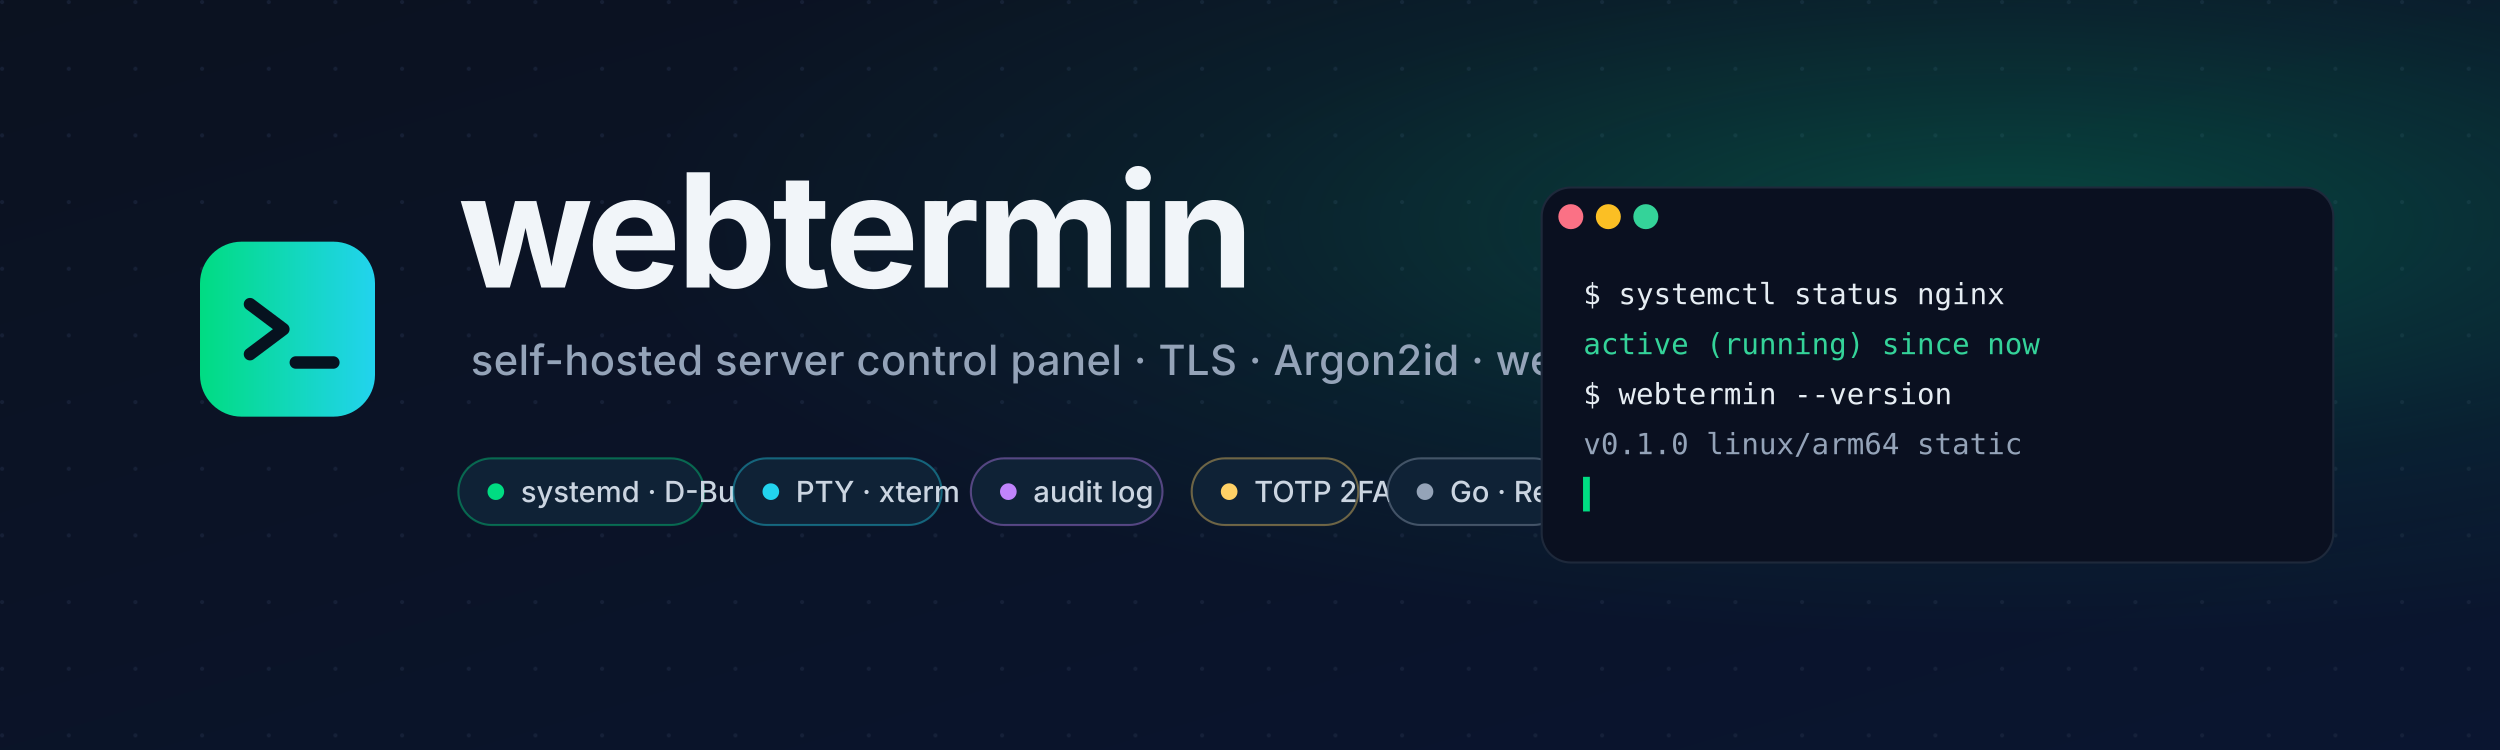
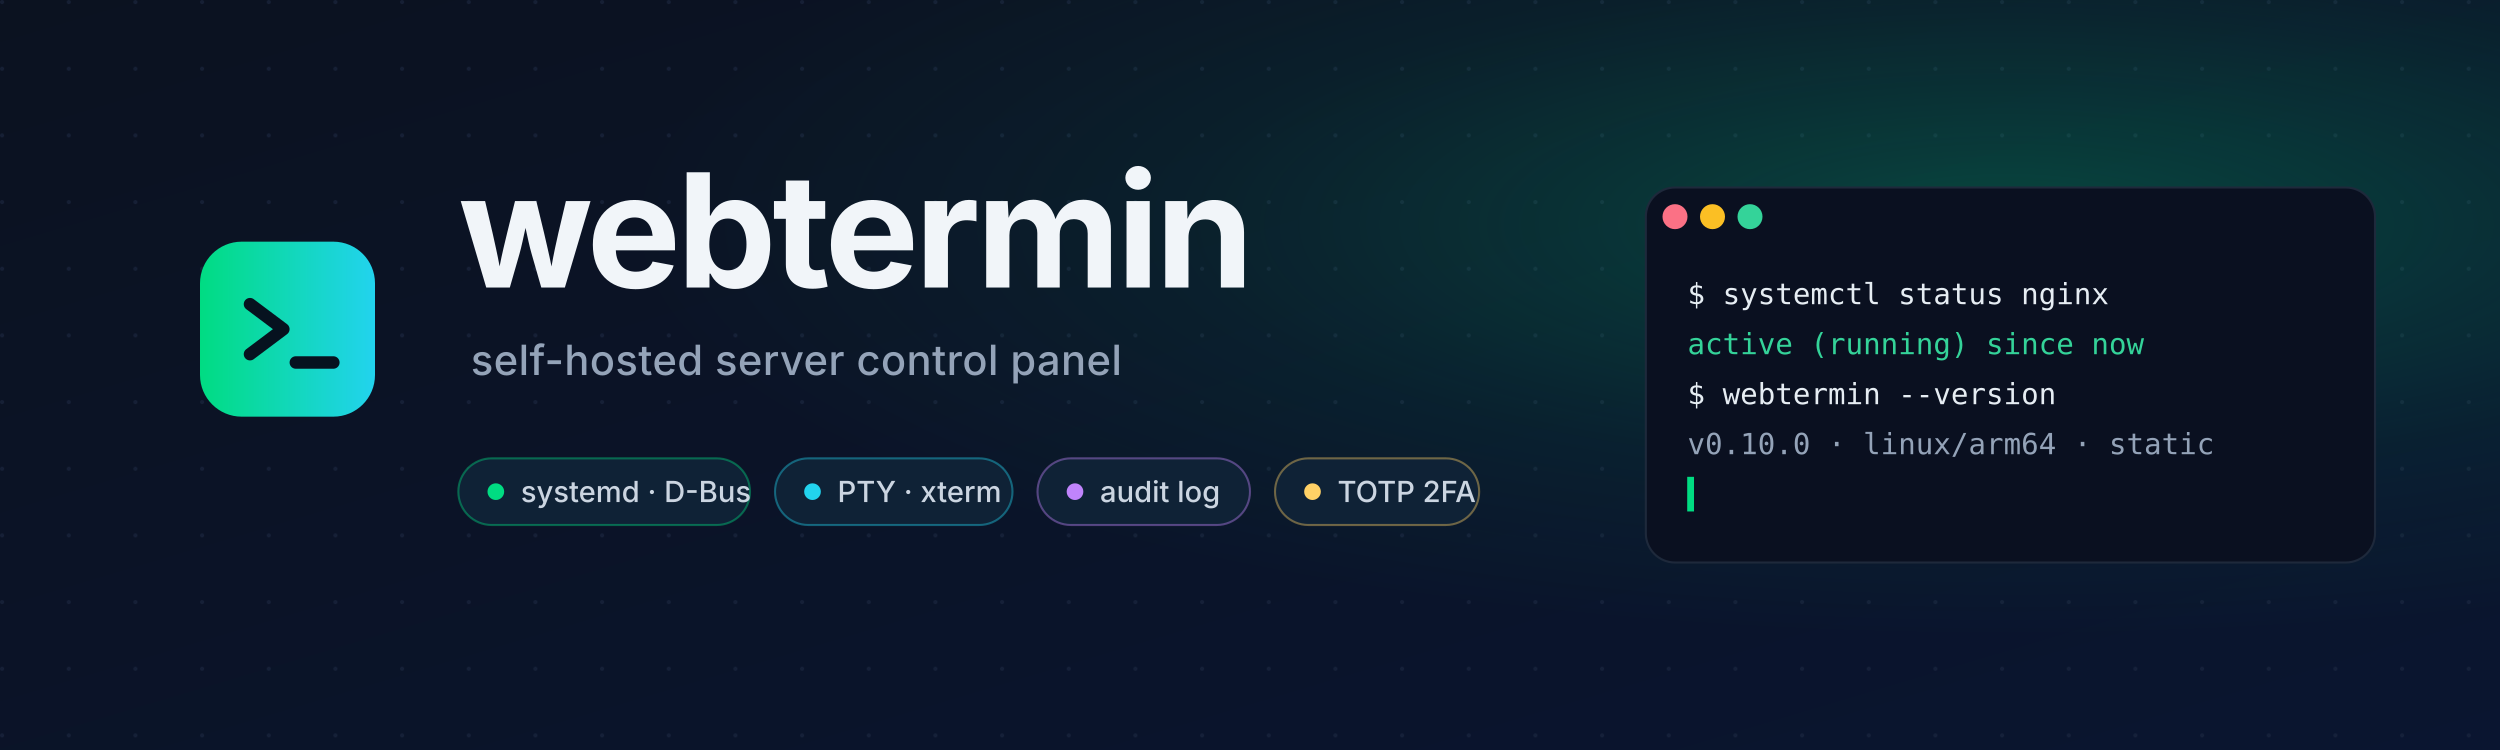
<svg xmlns="http://www.w3.org/2000/svg" viewBox="0 0 1200 360" role="img" aria-label="webtermin — beautiful, secure server control panel">
  <defs>
    <linearGradient id="bg" x1="0%" y1="0%" x2="100%" y2="100%">
      <stop offset="0%" stop-color="#0b1220" />
      <stop offset="100%" stop-color="#0a1530" />
    </linearGradient>
    <radialGradient id="glow" cx="80%" cy="30%" r="55%">
      <stop offset="0%" stop-color="#00DC82" stop-opacity="0.25" />
      <stop offset="60%" stop-color="#00DC82" stop-opacity="0.06" />
      <stop offset="100%" stop-color="#00DC82" stop-opacity="0" />
    </radialGradient>
    <pattern id="grid" width="32" height="32" patternUnits="userSpaceOnUse">
      <circle cx="1" cy="1" r="1" fill="#1f2a44" opacity="0.55" />
    </pattern>
    <linearGradient id="accent" x1="0%" y1="0%" x2="100%" y2="0%">
      <stop offset="0%" stop-color="#00DC82" />
      <stop offset="100%" stop-color="#22d3ee" />
    </linearGradient>
    <filter id="soft" x="-20%" y="-20%" width="140%" height="140%">
      <feGaussianBlur stdDeviation="6" />
    </filter>
  </defs>
  <rect width="1200" height="360" fill="url(#bg)" />
  <rect width="1200" height="360" fill="url(#grid)" />
  <rect width="1200" height="360" fill="url(#glow)" />
  <g transform="translate(96, 116)">
    <rect x="0" y="0" width="84" height="84" rx="20" fill="url(#accent)" />
    <rect x="0" y="0" width="84" height="84" rx="20" fill="#00DC82" opacity="0.0" />
    <g transform="translate(0,0)" fill="none" stroke="#06121f" stroke-width="6" stroke-linecap="round" stroke-linejoin="round">
      <polyline points="24,30 40,42 24,54" />
      <line x1="46" y1="58" x2="64" y2="58" />
    </g>
  </g>
  <g transform="translate(220, 138)" font-family="Inter, ui-sans-serif, system-ui, -apple-system, Segoe UI, Roboto, sans-serif">
    <text x="0" y="0" font-size="76" font-weight="700" fill="#f1f5f9" letter-spacing="-2">
      webtermin
    </text>
    <text x="6" y="42" font-size="20" font-weight="500" fill="#94a3b8" letter-spacing="0.2">
-       self-hosted server control panel · TLS · Argon2id · web terminal
+       self-hosted server control panel
    </text>
  </g>
  <g transform="translate(220, 220)" font-family="Inter, ui-sans-serif, system-ui, sans-serif" font-size="14" font-weight="500">
    <g transform="translate(0,0)">
-       <rect x="0" y="0" width="118" height="32" rx="16" fill="#0f2236" stroke="#00DC82" stroke-opacity="0.4" />
+       <rect x="0" y="0" width="140" height="32" rx="16" fill="#0f2236" stroke="#00DC82" stroke-opacity="0.4" />
      <circle cx="18" cy="16" r="4" fill="#00DC82" />
      <text x="30" y="21" fill="#cbd5e1">systemd · D-Bus</text>
    </g>
-     <g transform="translate(132,0)">
-       <rect x="0" y="0" width="100" height="32" rx="16" fill="#0f2236" stroke="#22d3ee" stroke-opacity="0.4" />
+     <g transform="translate(152,0)">
+       <rect x="0" y="0" width="114" height="32" rx="16" fill="#0f2236" stroke="#22d3ee" stroke-opacity="0.4" />
      <circle cx="18" cy="16" r="4" fill="#22d3ee" />
      <text x="30" y="21" fill="#cbd5e1">PTY · xterm</text>
    </g>
-     <g transform="translate(246,0)">
-       <rect x="0" y="0" width="92" height="32" rx="16" fill="#0f2236" stroke="#c084fc" stroke-opacity="0.4" />
+     <g transform="translate(278,0)">
+       <rect x="0" y="0" width="102" height="32" rx="16" fill="#0f2236" stroke="#c084fc" stroke-opacity="0.4" />
      <circle cx="18" cy="16" r="4" fill="#c084fc" />
      <text x="30" y="21" fill="#cbd5e1">audit log</text>
    </g>
-     <g transform="translate(352,0)">
-       <rect x="0" y="0" width="80" height="32" rx="16" fill="#0f2236" stroke="#ffd166" stroke-opacity="0.4" />
+     <g transform="translate(392,0)">
+       <rect x="0" y="0" width="98" height="32" rx="16" fill="#0f2236" stroke="#ffd166" stroke-opacity="0.4" />
      <circle cx="18" cy="16" r="4" fill="#ffd166" />
      <text x="30" y="21" fill="#cbd5e1">TOTP 2FA</text>
    </g>
-     <g transform="translate(446,0)">
-       <rect x="0" y="0" width="86" height="32" rx="16" fill="#0f2236" stroke="#94a3b8" stroke-opacity="0.4" />
-       <circle cx="18" cy="16" r="4" fill="#94a3b8" />
-       <text x="30" y="21" fill="#cbd5e1">Go · React</text>
-     </g>
  </g>
-   <g transform="translate(740, 90)" font-family="JetBrains Mono, ui-monospace, monospace" font-size="14">
-     <rect x="0" y="0" width="380" height="180" rx="14" fill="#0a1020" stroke="#1e293b" />
+   <g transform="translate(790, 90)" font-family="JetBrains Mono, ui-monospace, monospace" font-size="14">
+     <rect x="0" y="0" width="350" height="180" rx="14" fill="#0a1020" stroke="#1e293b" />
    <g transform="translate(14, 14)">
      <circle cx="0" cy="0" r="6" fill="#fb7185" />
      <circle cx="18" cy="0" r="6" fill="#fbbf24" />
      <circle cx="36" cy="0" r="6" fill="#34d399" />
    </g>
    <g fill="#e6edf3">
      <text x="20" y="56">$ systemctl status nginx</text>
      <text x="20" y="80" fill="#34d399">  active (running)  since now</text>
      <text x="20" y="104">$ webtermin --version</text>
-       <text x="20" y="128" fill="#94a3b8">  v0.1.0  linux/arm64  static</text>
+       <text x="20" y="128" fill="#94a3b8">  v0.10.0 · linux/arm64 · static</text>
      <text x="20" y="152" fill="#00DC82">▍</text>
    </g>
  </g>
</svg>
